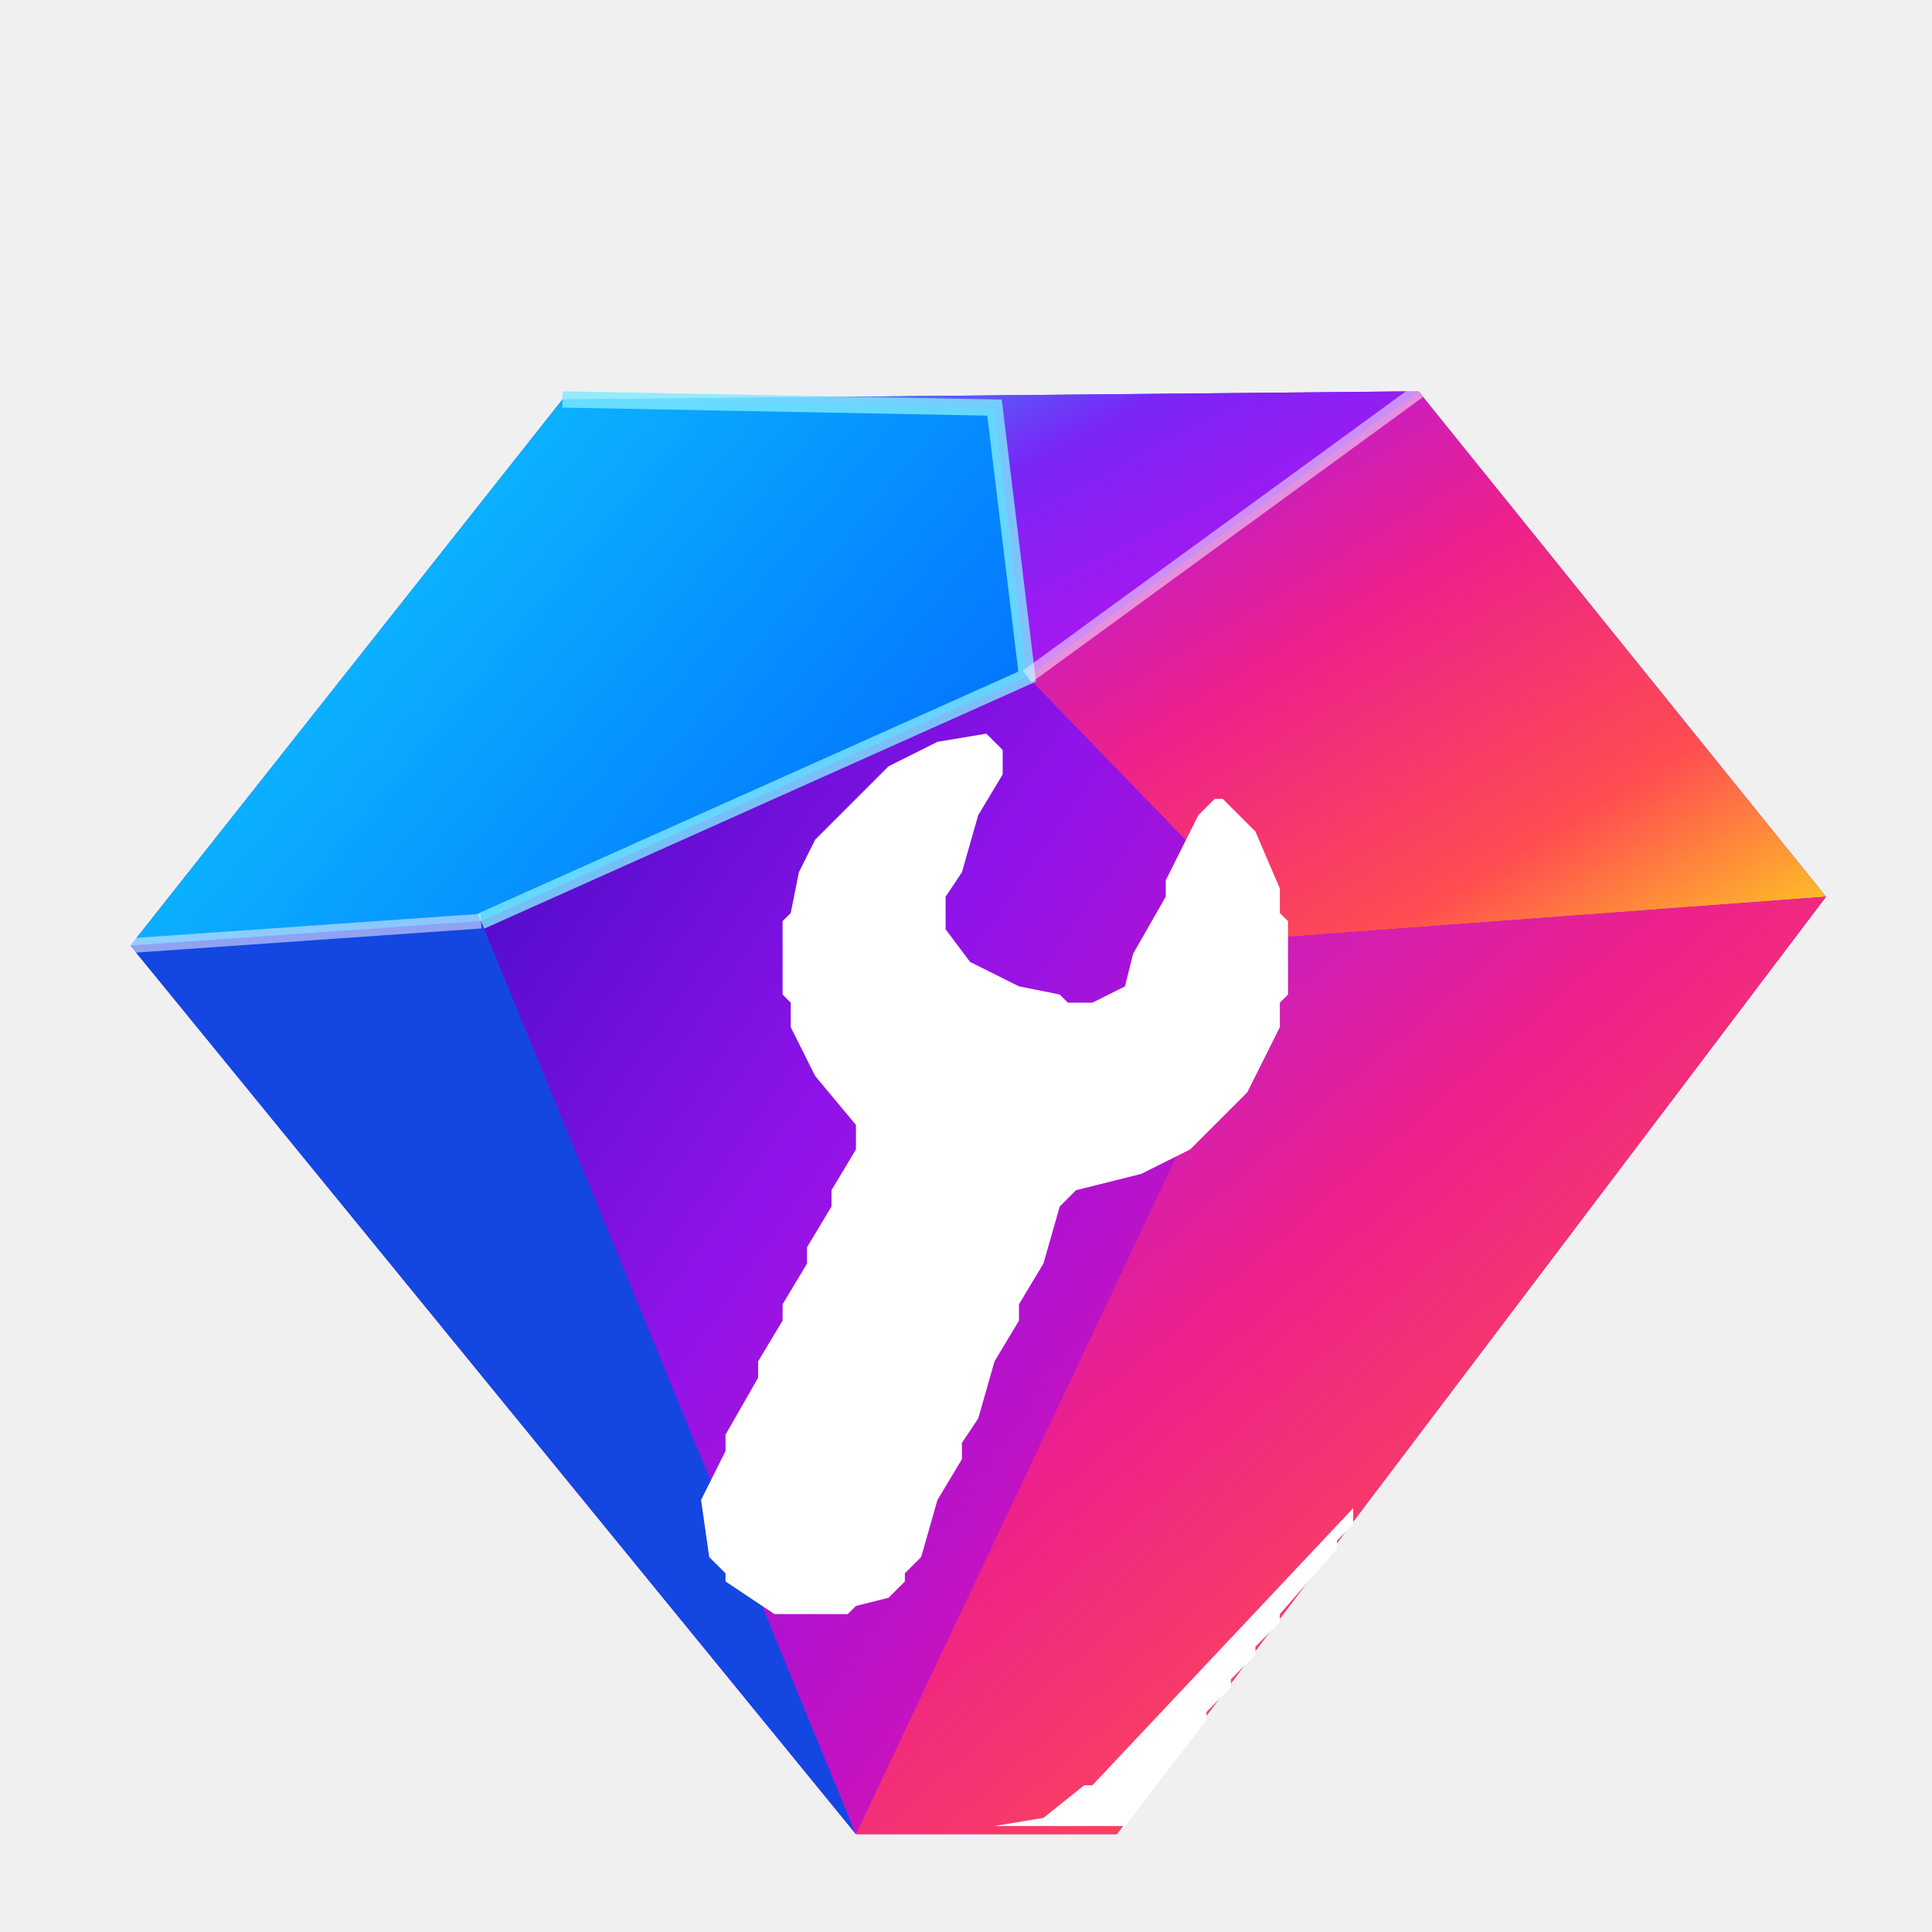
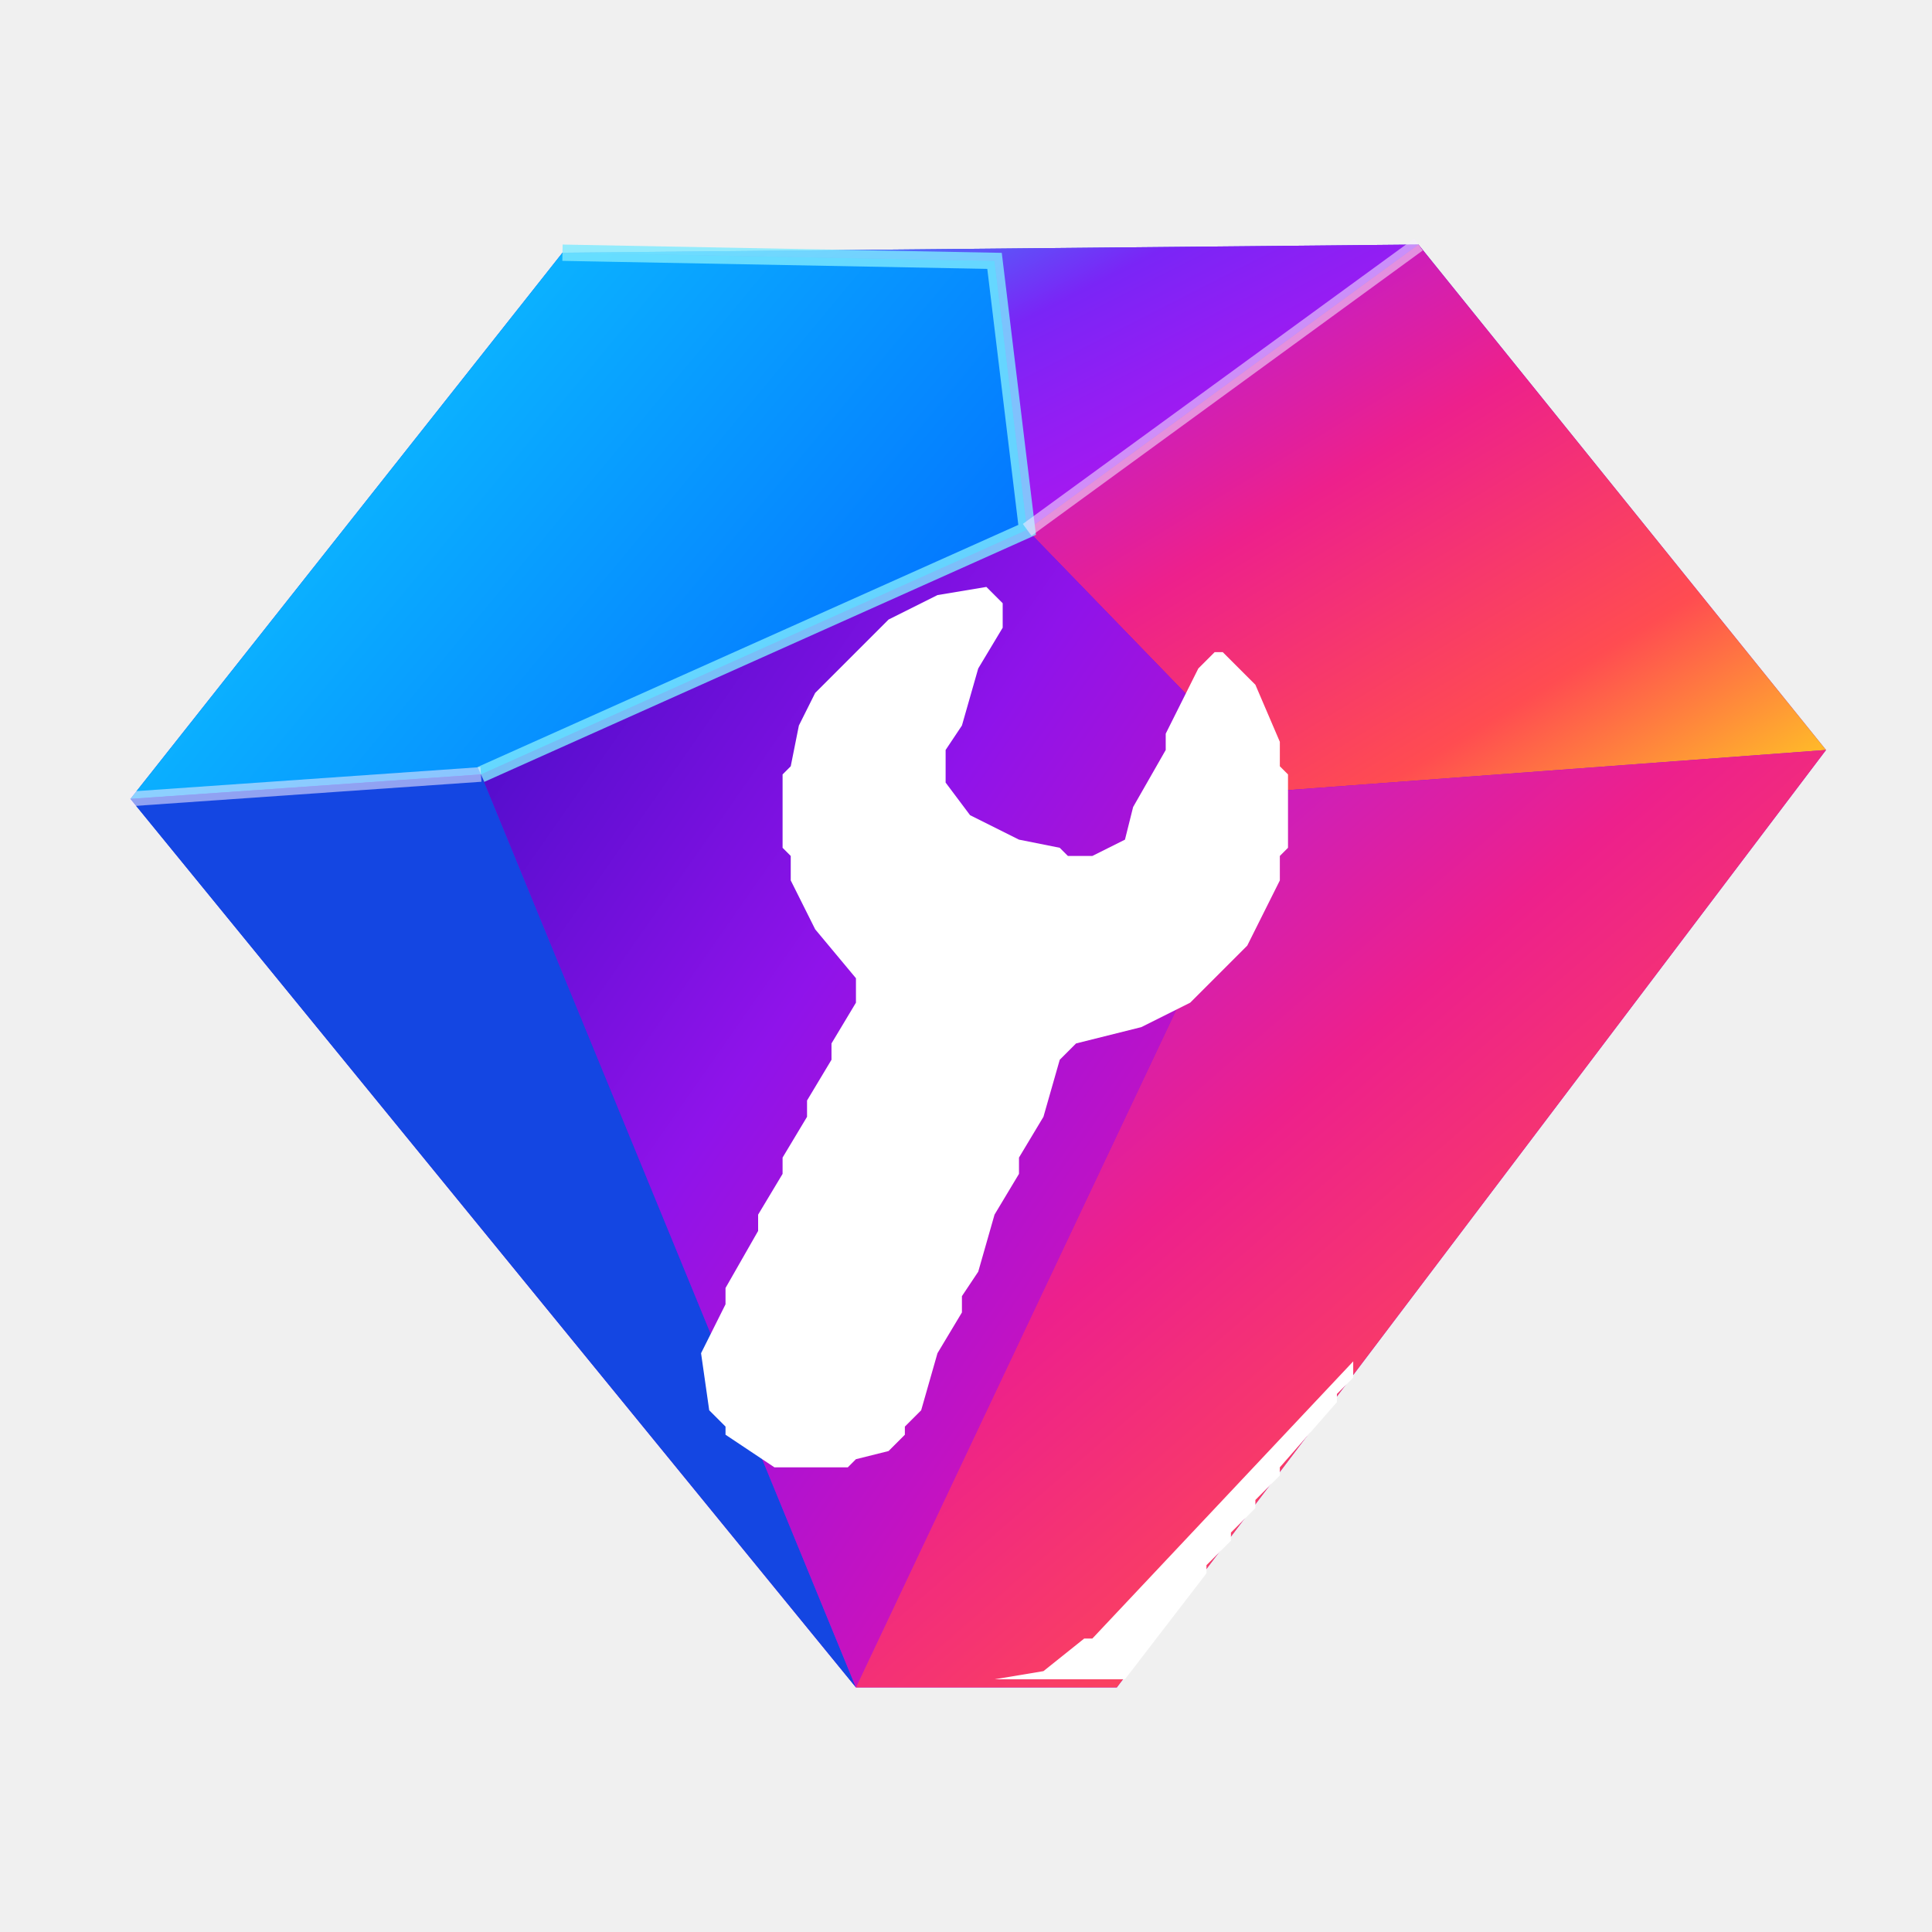
- <svg xmlns="http://www.w3.org/2000/svg" viewBox="0 0 237 237" role="img" aria-labelledby="jemsMarkTitle">
+ <svg xmlns="http://www.w3.org/2000/svg" viewBox="0 18 237 237" role="img" aria-labelledby="jemsMarkTitle">
  <defs>
    <linearGradient id="cyan" x1="0" y1=".3" x2="1" y2=".8">
      <stop stop-color="#0ecaff" />
      <stop offset="1" stop-color="#026bff" />
    </linearGradient>
    <linearGradient id="top" x1="0" y1="0" x2="1" y2=".65">
      <stop stop-color="#14c9ff" />
      <stop offset=".5" stop-color="#7a25f6" />
      <stop offset="1" stop-color="#bb12ee" />
    </linearGradient>
    <linearGradient id="hot" x1="0" y1="0" x2=".9" y2="1">
      <stop stop-color="#a21cf7" />
      <stop offset=".43" stop-color="#ed208c" />
      <stop offset=".77" stop-color="#ff4c51" />
      <stop offset="1" stop-color="#ffb72a" />
    </linearGradient>
    <linearGradient id="deep" x1="0" y1="0" x2=".85" y2="1">
      <stop stop-color="#045bff" />
      <stop offset=".5" stop-color="#6517db" />
      <stop offset="1" stop-color="#b722fa" />
    </linearGradient>
    <linearGradient id="purple" x1="0" y1="0" x2="1" y2="1">
      <stop stop-color="#400bc2" />
      <stop offset=".4" stop-color="#8f13ea" />
      <stop offset="1" stop-color="#f7119a" />
    </linearGradient>
  </defs>
  <path d="M16 116 69 49 174 48 224 110 137 225 105 225Z" fill="url(#deep)" />
  <path d="M16 116 69 49 122 50 126 83 59 113Z" fill="url(#cyan)" />
  <path d="M69 49 174 48 126 83 122 50Z" fill="url(#top)" />
  <path d="M126 83 174 48 224 110 157 115Z" fill="url(#hot)" />
  <path d="M16 116 59 113 105 225Z" fill="#1446e2" />
  <path d="M59 113 126 83 157 115 105 225Z" fill="url(#purple)" />
  <path d="M157 115 224 110 137 225 105 225Z" fill="url(#hot)" />
  <path d="M69 49 122 50 126 83 59 113" fill="none" stroke="#7deaff" stroke-opacity=".8" stroke-width="2" />
  <path d="M126 83 174 48M59 113 16 116" fill="none" stroke="#f6edff" stroke-opacity=".55" stroke-width="1.8" />
  <path id="jems-wrench" fill="#fff" fill-rule="evenodd" d="M166,185 134,219 133,219 128,223 122,224 138,224 148,211 148,210 151,207 151,206 154,203 154,202 157,199 157,198 164,190 164,189 166,187Z M150,98 149,98 147,100 143,108 143,110 139,117 138,121 134,123 131,123 130,122 125,121 119,118 116,114 116,110 118,107 120,100 123,95 123,92 121,90 115,91 109,94 100,103 98,107 97,112 96,113 96,122 97,123 97,126 100,132 105,138 105,141 102,146 102,148 99,153 99,155 96,160 96,162 93,167 93,169 89,176 89,178 86,184 87,191 89,193 89,194 95,198 104,198 105,197 109,196 111,194 111,193 113,191 115,184 118,179 118,177 120,174 122,167 125,162 125,160 128,155 130,148 132,146 140,144 146,141 153,134 157,126 157,123 158,122 158,113 157,112 157,109 154,102Z" />
</svg>
